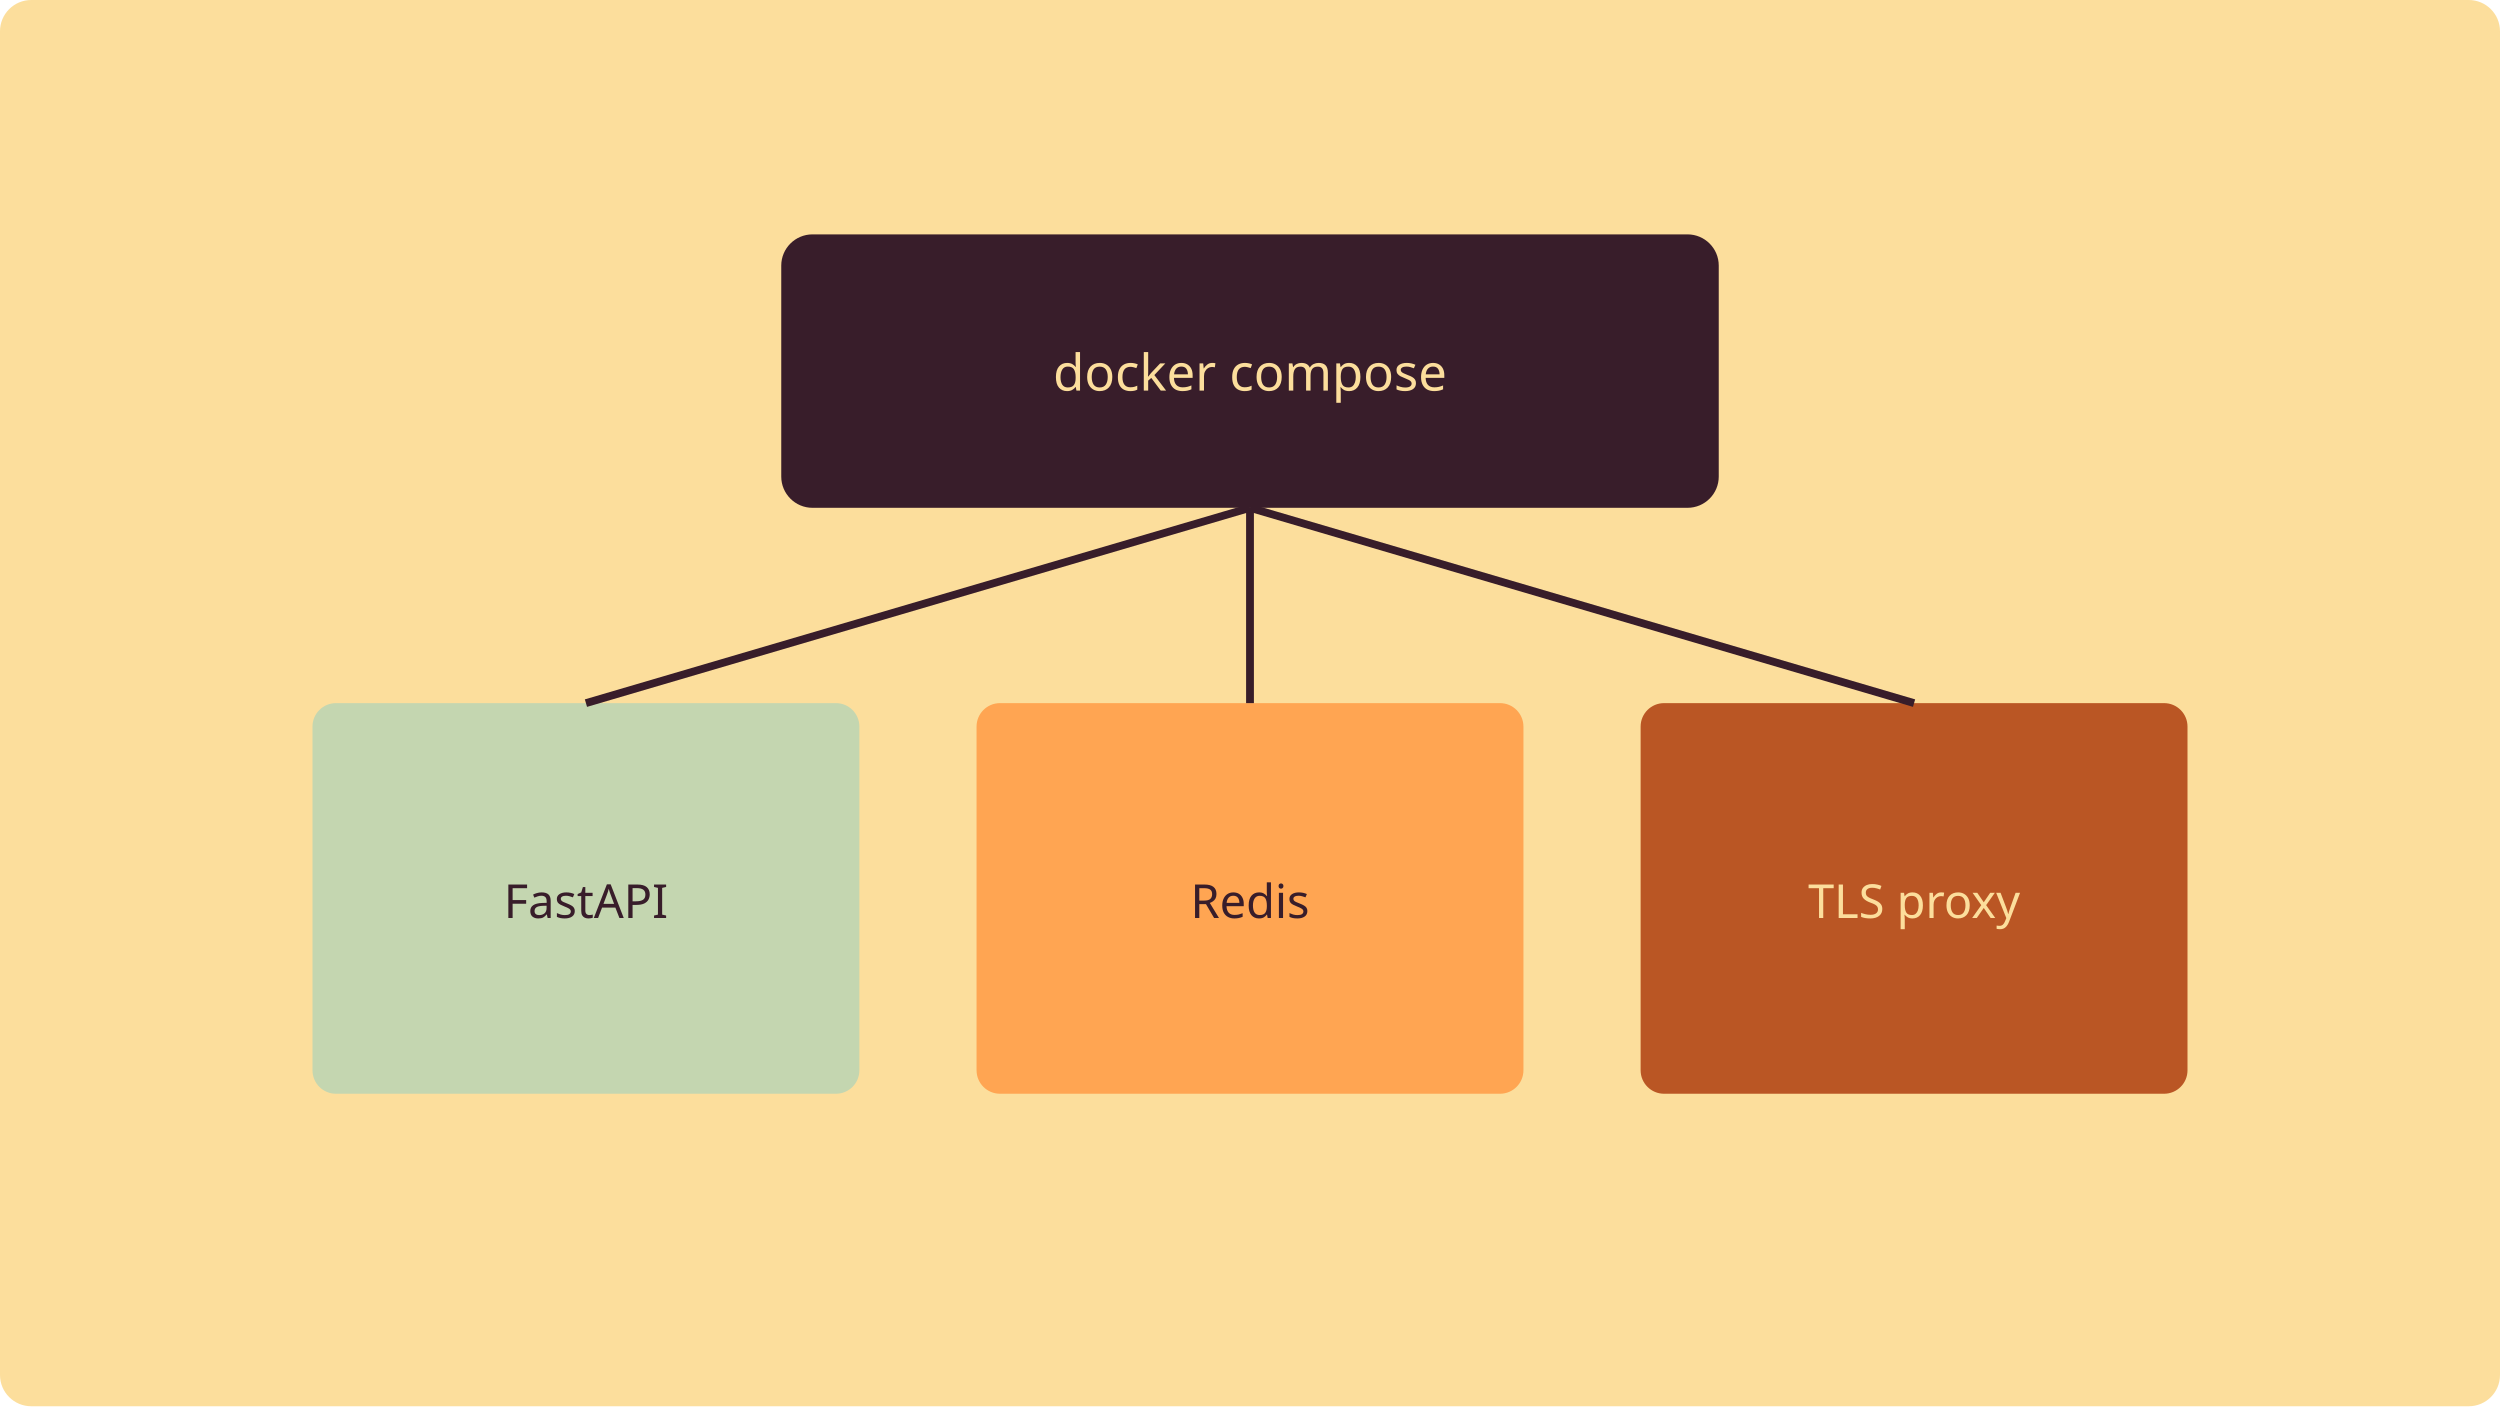
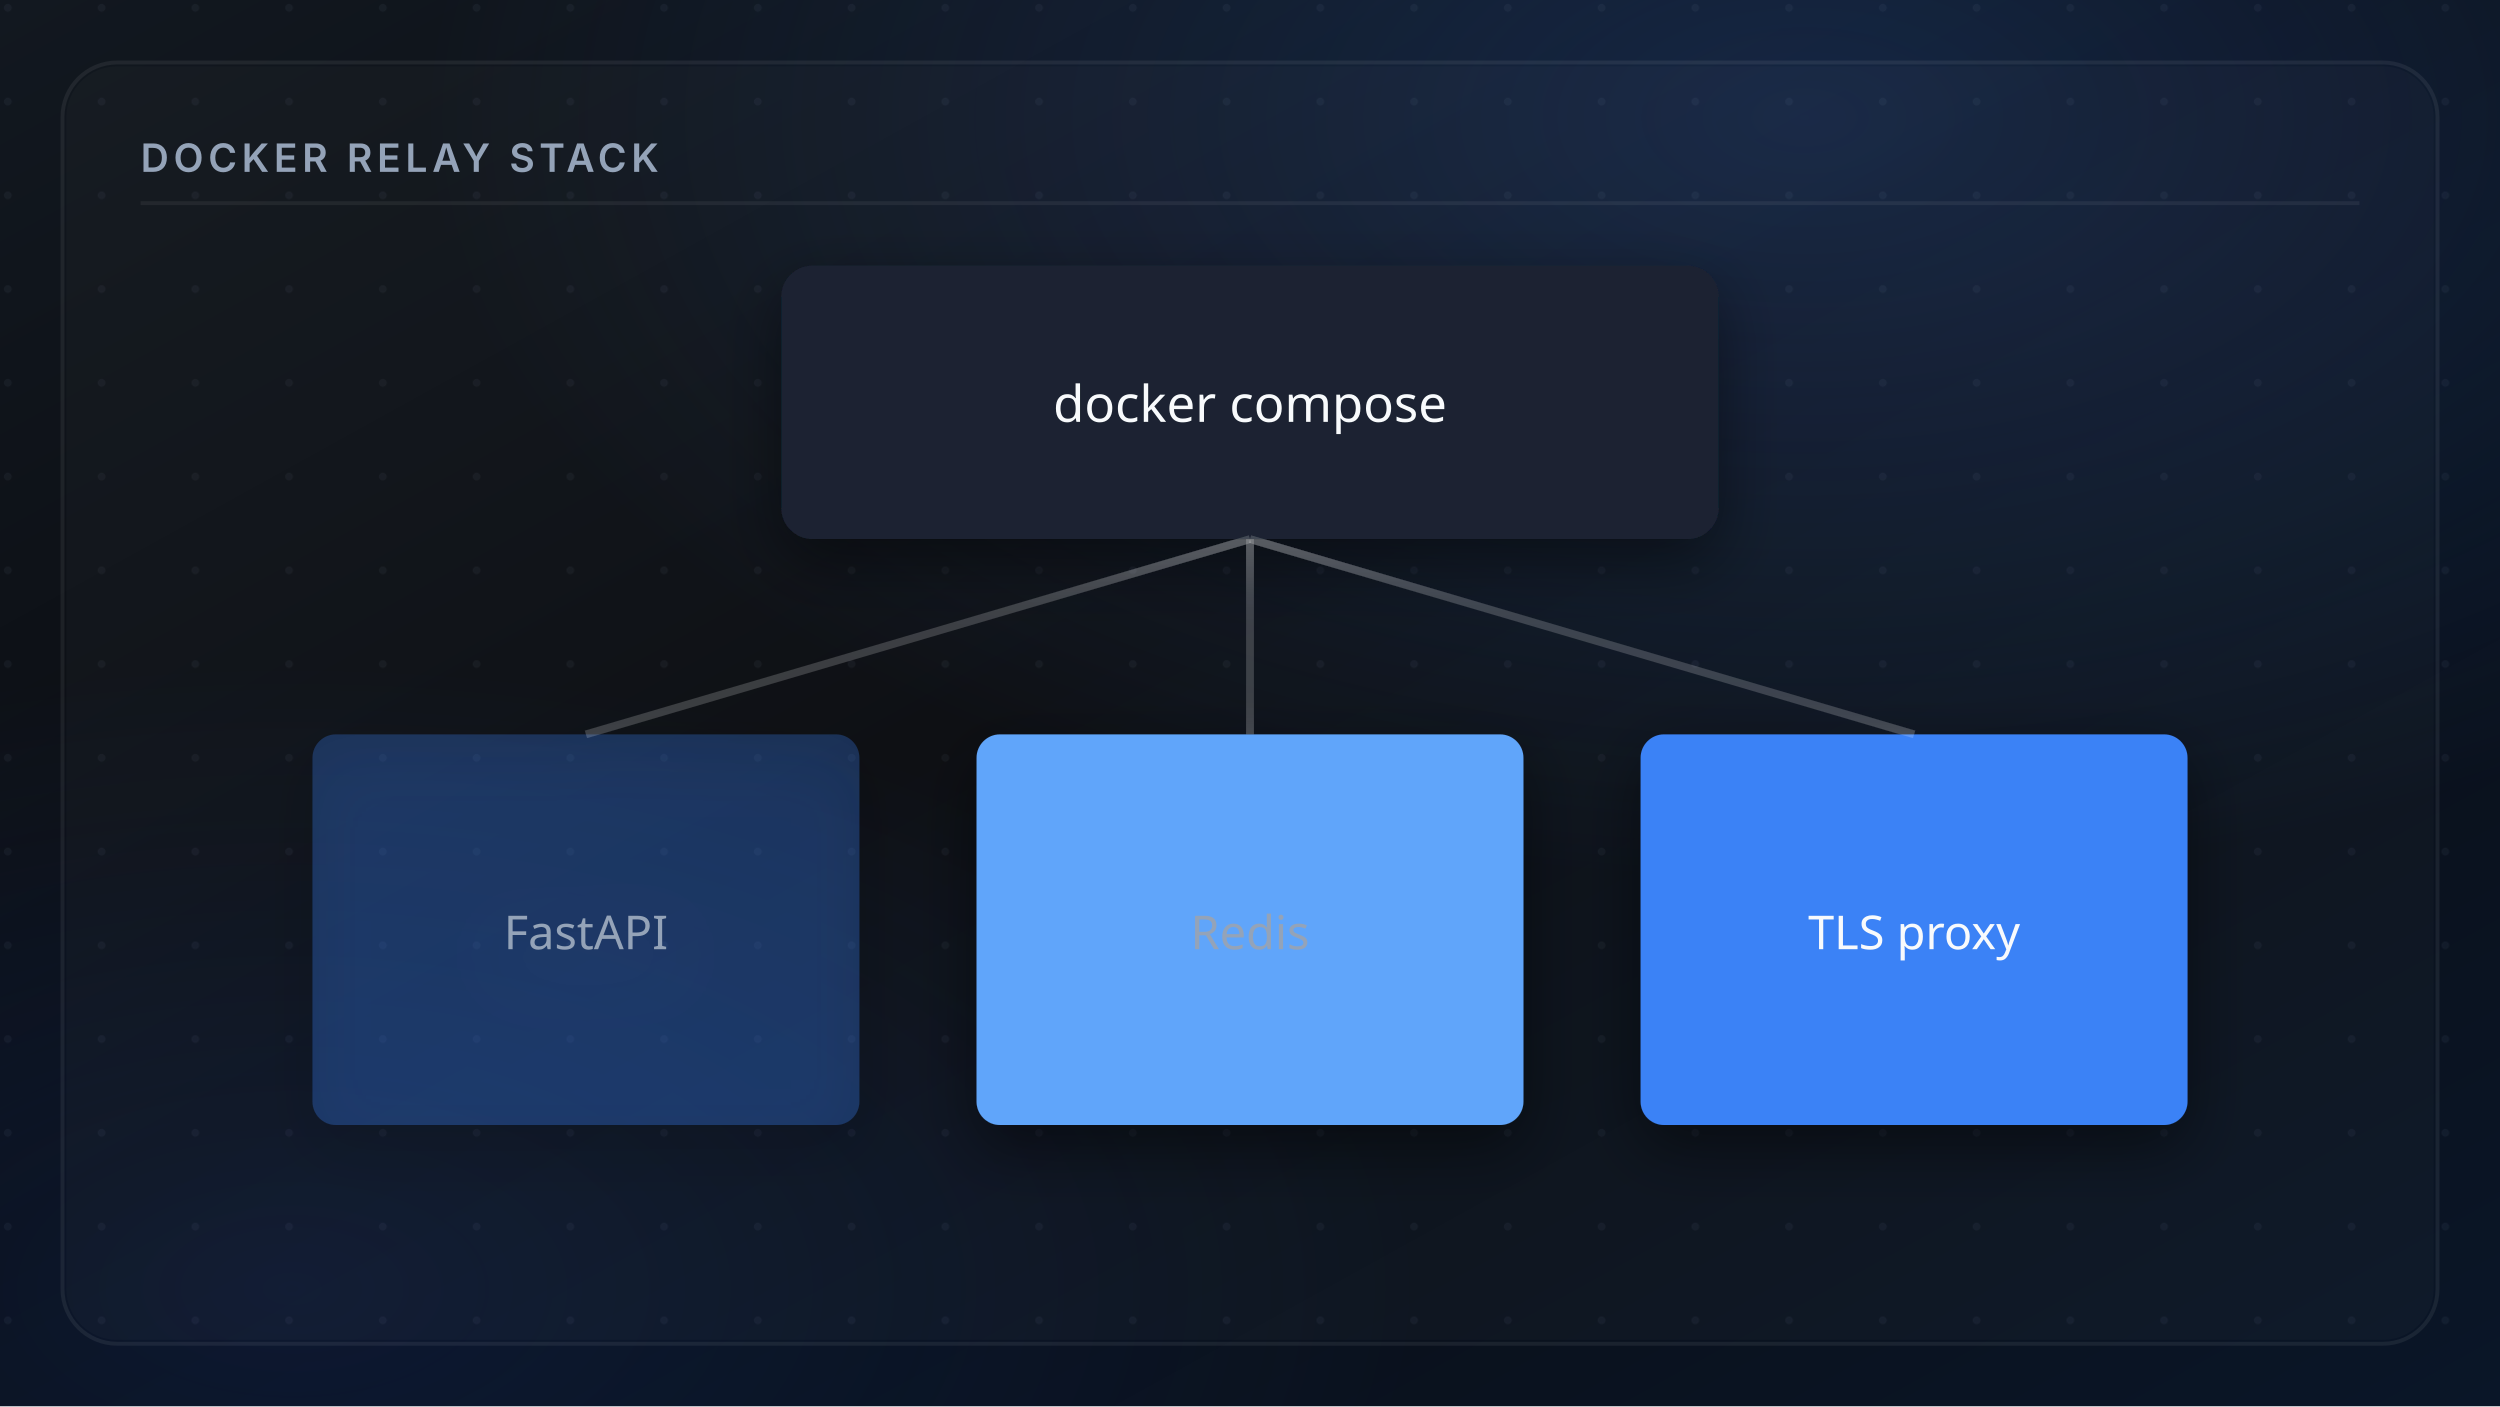
<svg xmlns="http://www.w3.org/2000/svg" viewBox="0 0 640 360" role="img" aria-labelledby="title-docker-relay-deployment desc-docker-relay-deployment">
-   <rect width="640" height="360" fill="#fcde9c" rx="8" />
-   <rect x="200" y="60" width="240" height="70" rx="8" fill="#381d2a" />
-   <text x="320" y="100" text-anchor="middle" fill="#fcde9c" font-size="13" font-family="system-ui">docker compose</text>
-   <rect x="80" y="180" width="140" height="100" rx="6" fill="#c4d6b0" />
-   <text x="150" y="235" text-anchor="middle" fill="#381d2a" font-size="12" font-family="system-ui">FastAPI</text>
-   <rect x="250" y="180" width="140" height="100" rx="6" fill="#ffa552" />
-   <text x="320" y="235" text-anchor="middle" fill="#381d2a" font-size="12" font-family="system-ui">Redis</text>
-   <rect x="420" y="180" width="140" height="100" rx="6" fill="#ba5624" />
-   <text x="490" y="235" text-anchor="middle" fill="#fcde9c" font-size="12" font-family="system-ui">TLS proxy</text>
-   <line x1="320" y1="130" x2="150" y2="180" stroke="#381d2a" stroke-width="2" />
-   <line x1="320" y1="130" x2="320" y2="180" stroke="#381d2a" stroke-width="2" />
-   <line x1="320" y1="130" x2="490" y2="180" stroke="#381d2a" stroke-width="2" />
+   <defs>
+     <linearGradient id="bg-dockerxrelayxdeployment" x1="0%" y1="0%" x2="100%" y2="100%">
+       <stop offset="0%" stop-color="#121820" />
+       <stop offset="45%" stop-color="#090b0f" />
+       <stop offset="100%" stop-color="#0a1628" />
+     </linearGradient>
+     <radialGradient id="glow-dockerxrelayxdeployment" cx="72%" cy="8%" r="55%">
+       <stop offset="0%" stop-color="rgba(59,130,246,0.22)" />
+       <stop offset="100%" stop-color="rgba(59,130,246,0)" />
+     </radialGradient>
+     <radialGradient id="glow2-dockerxrelayxdeployment" cx="12%" cy="92%" r="45%">
+       <stop offset="0%" stop-color="rgba(37,99,235,0.14)" />
+       <stop offset="100%" stop-color="rgba(37,99,235,0)" />
+     </radialGradient>
+     <pattern id="dots-dockerxrelayxdeployment" width="24" height="24" patternUnits="userSpaceOnUse">
+       <circle cx="2" cy="2" r="1" fill="rgba(148,163,184,0.12)" />
+     </pattern>
+     <filter id="soft-dockerxrelayxdeployment" x="-25%" y="-25%" width="150%" height="150%">
+       <feDropShadow dx="0" dy="6" stdDeviation="8" flood-color="#000000" flood-opacity="0.45" />
+     </filter>
+   </defs>
+   <rect width="640" height="360" fill="url(#bg-dockerxrelayxdeployment)" />
+   <rect width="640" height="360" fill="url(#glow-dockerxrelayxdeployment)" />
+   <rect width="640" height="360" fill="url(#glow2-dockerxrelayxdeployment)" />
+   <rect width="640" height="360" fill="url(#dots-dockerxrelayxdeployment)" opacity="0.55" />
+   <rect x="16" y="16" width="608" height="328" rx="14" fill="none" stroke="rgba(255,255,255,0.07)" />
+   <rect x="17" y="17" width="606" height="326" rx="13" fill="rgba(255,255,255,0.02)" />
+   <text x="36" y="44" fill="#94a3b8" font-family="Inter,system-ui,sans-serif" font-size="10" font-weight="600" letter-spacing="0.12em">DOCKER RELAY STACK</text>
+   <line x1="36" y1="52" x2="604" y2="52" stroke="rgba(255,255,255,0.06)" />
+   <g filter="url(#soft-dockerxrelayxdeployment)" transform="translate(0, 8)">
+     <rect x="200" y="60" width="240" height="70" rx="8" fill="#1a2230" />
+     <text x="320" y="100" text-anchor="middle" fill="#f8fafc" font-size="13" font-family="system-ui">docker compose</text>
+     <rect x="80" y="180" width="140" height="100" rx="6" fill="rgba(59,130,246,0.28)" />
+     <text x="150" y="235" text-anchor="middle" fill="#94a3b8" font-size="12" font-family="system-ui">FastAPI</text>
+     <rect x="250" y="180" width="140" height="100" rx="6" fill="#60a5fa" />
+     <text x="320" y="235" text-anchor="middle" fill="#94a3b8" font-size="12" font-family="system-ui">Redis</text>
+     <rect x="420" y="180" width="140" height="100" rx="6" fill="#3b82f6" />
+     <text x="490" y="235" text-anchor="middle" fill="#f8fafc" font-size="12" font-family="system-ui">TLS proxy</text>
+     <line x1="320" y1="130" x2="150" y2="180" stroke="rgba(255,255,255,0.18)" stroke-width="2" />
+     <line x1="320" y1="130" x2="320" y2="180" stroke="rgba(255,255,255,0.18)" stroke-width="2" />
+     <line x1="320" y1="130" x2="490" y2="180" stroke="rgba(255,255,255,0.18)" stroke-width="2" />
+   </g>
</svg>
